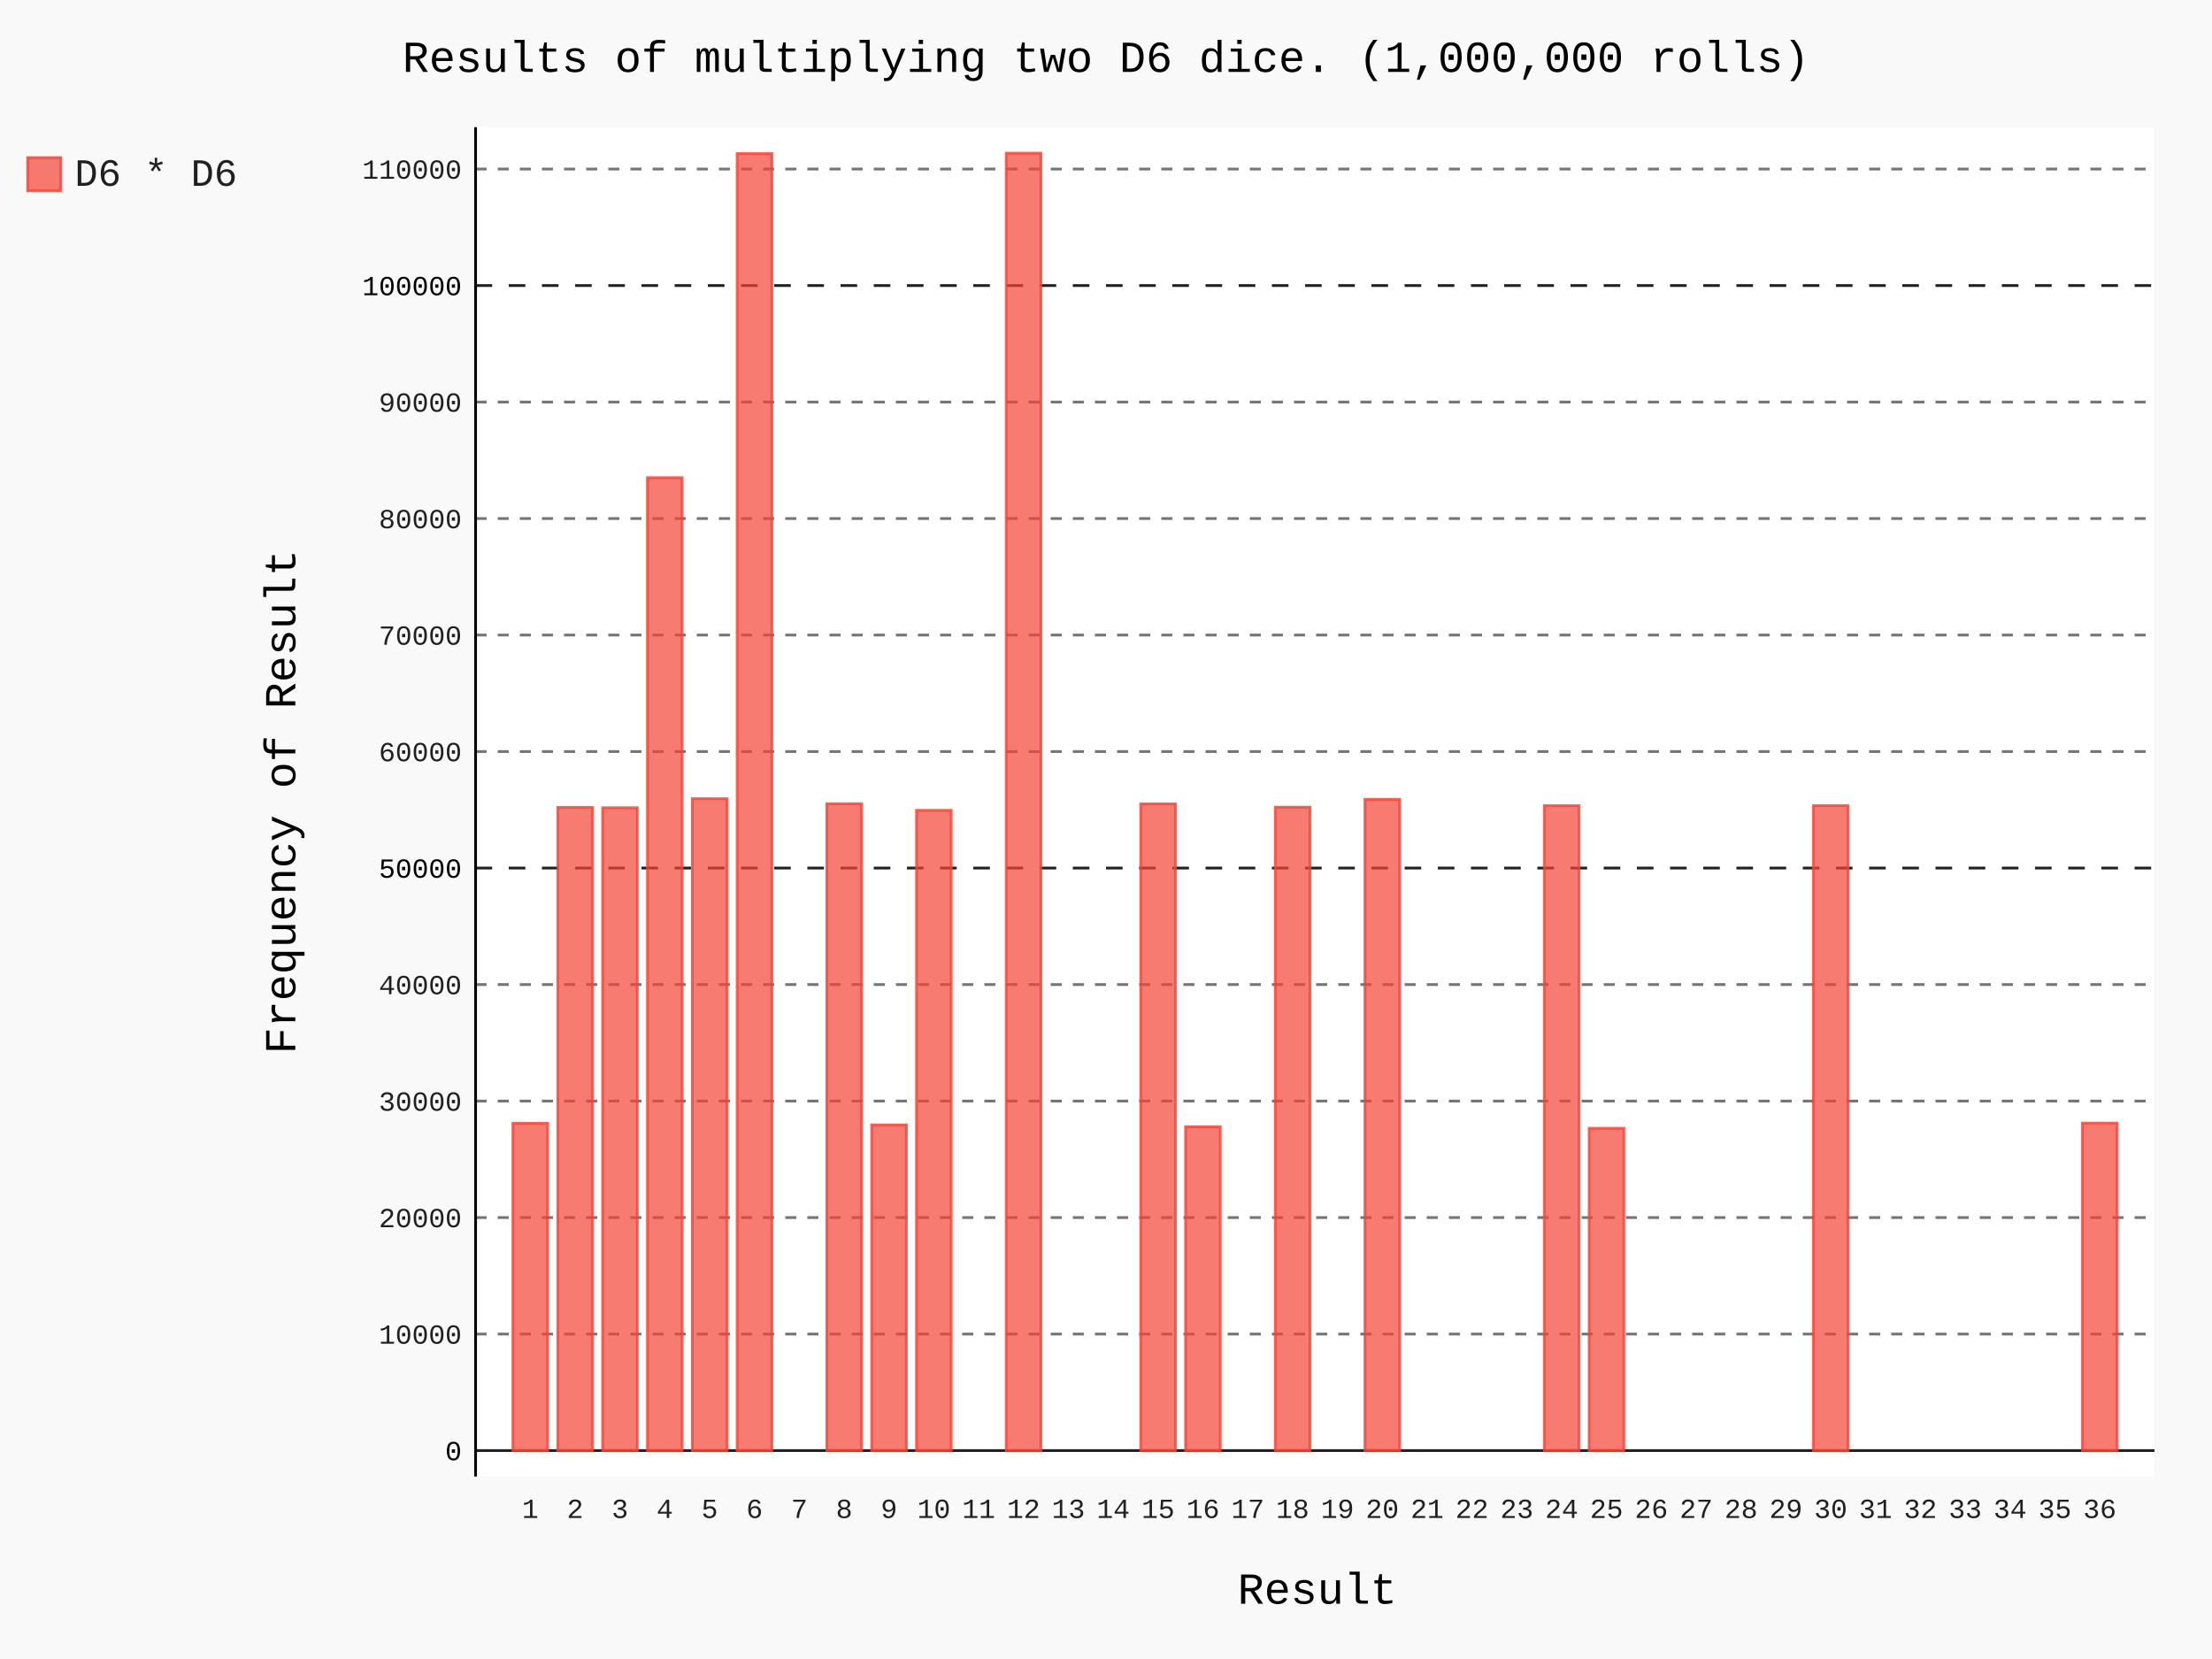
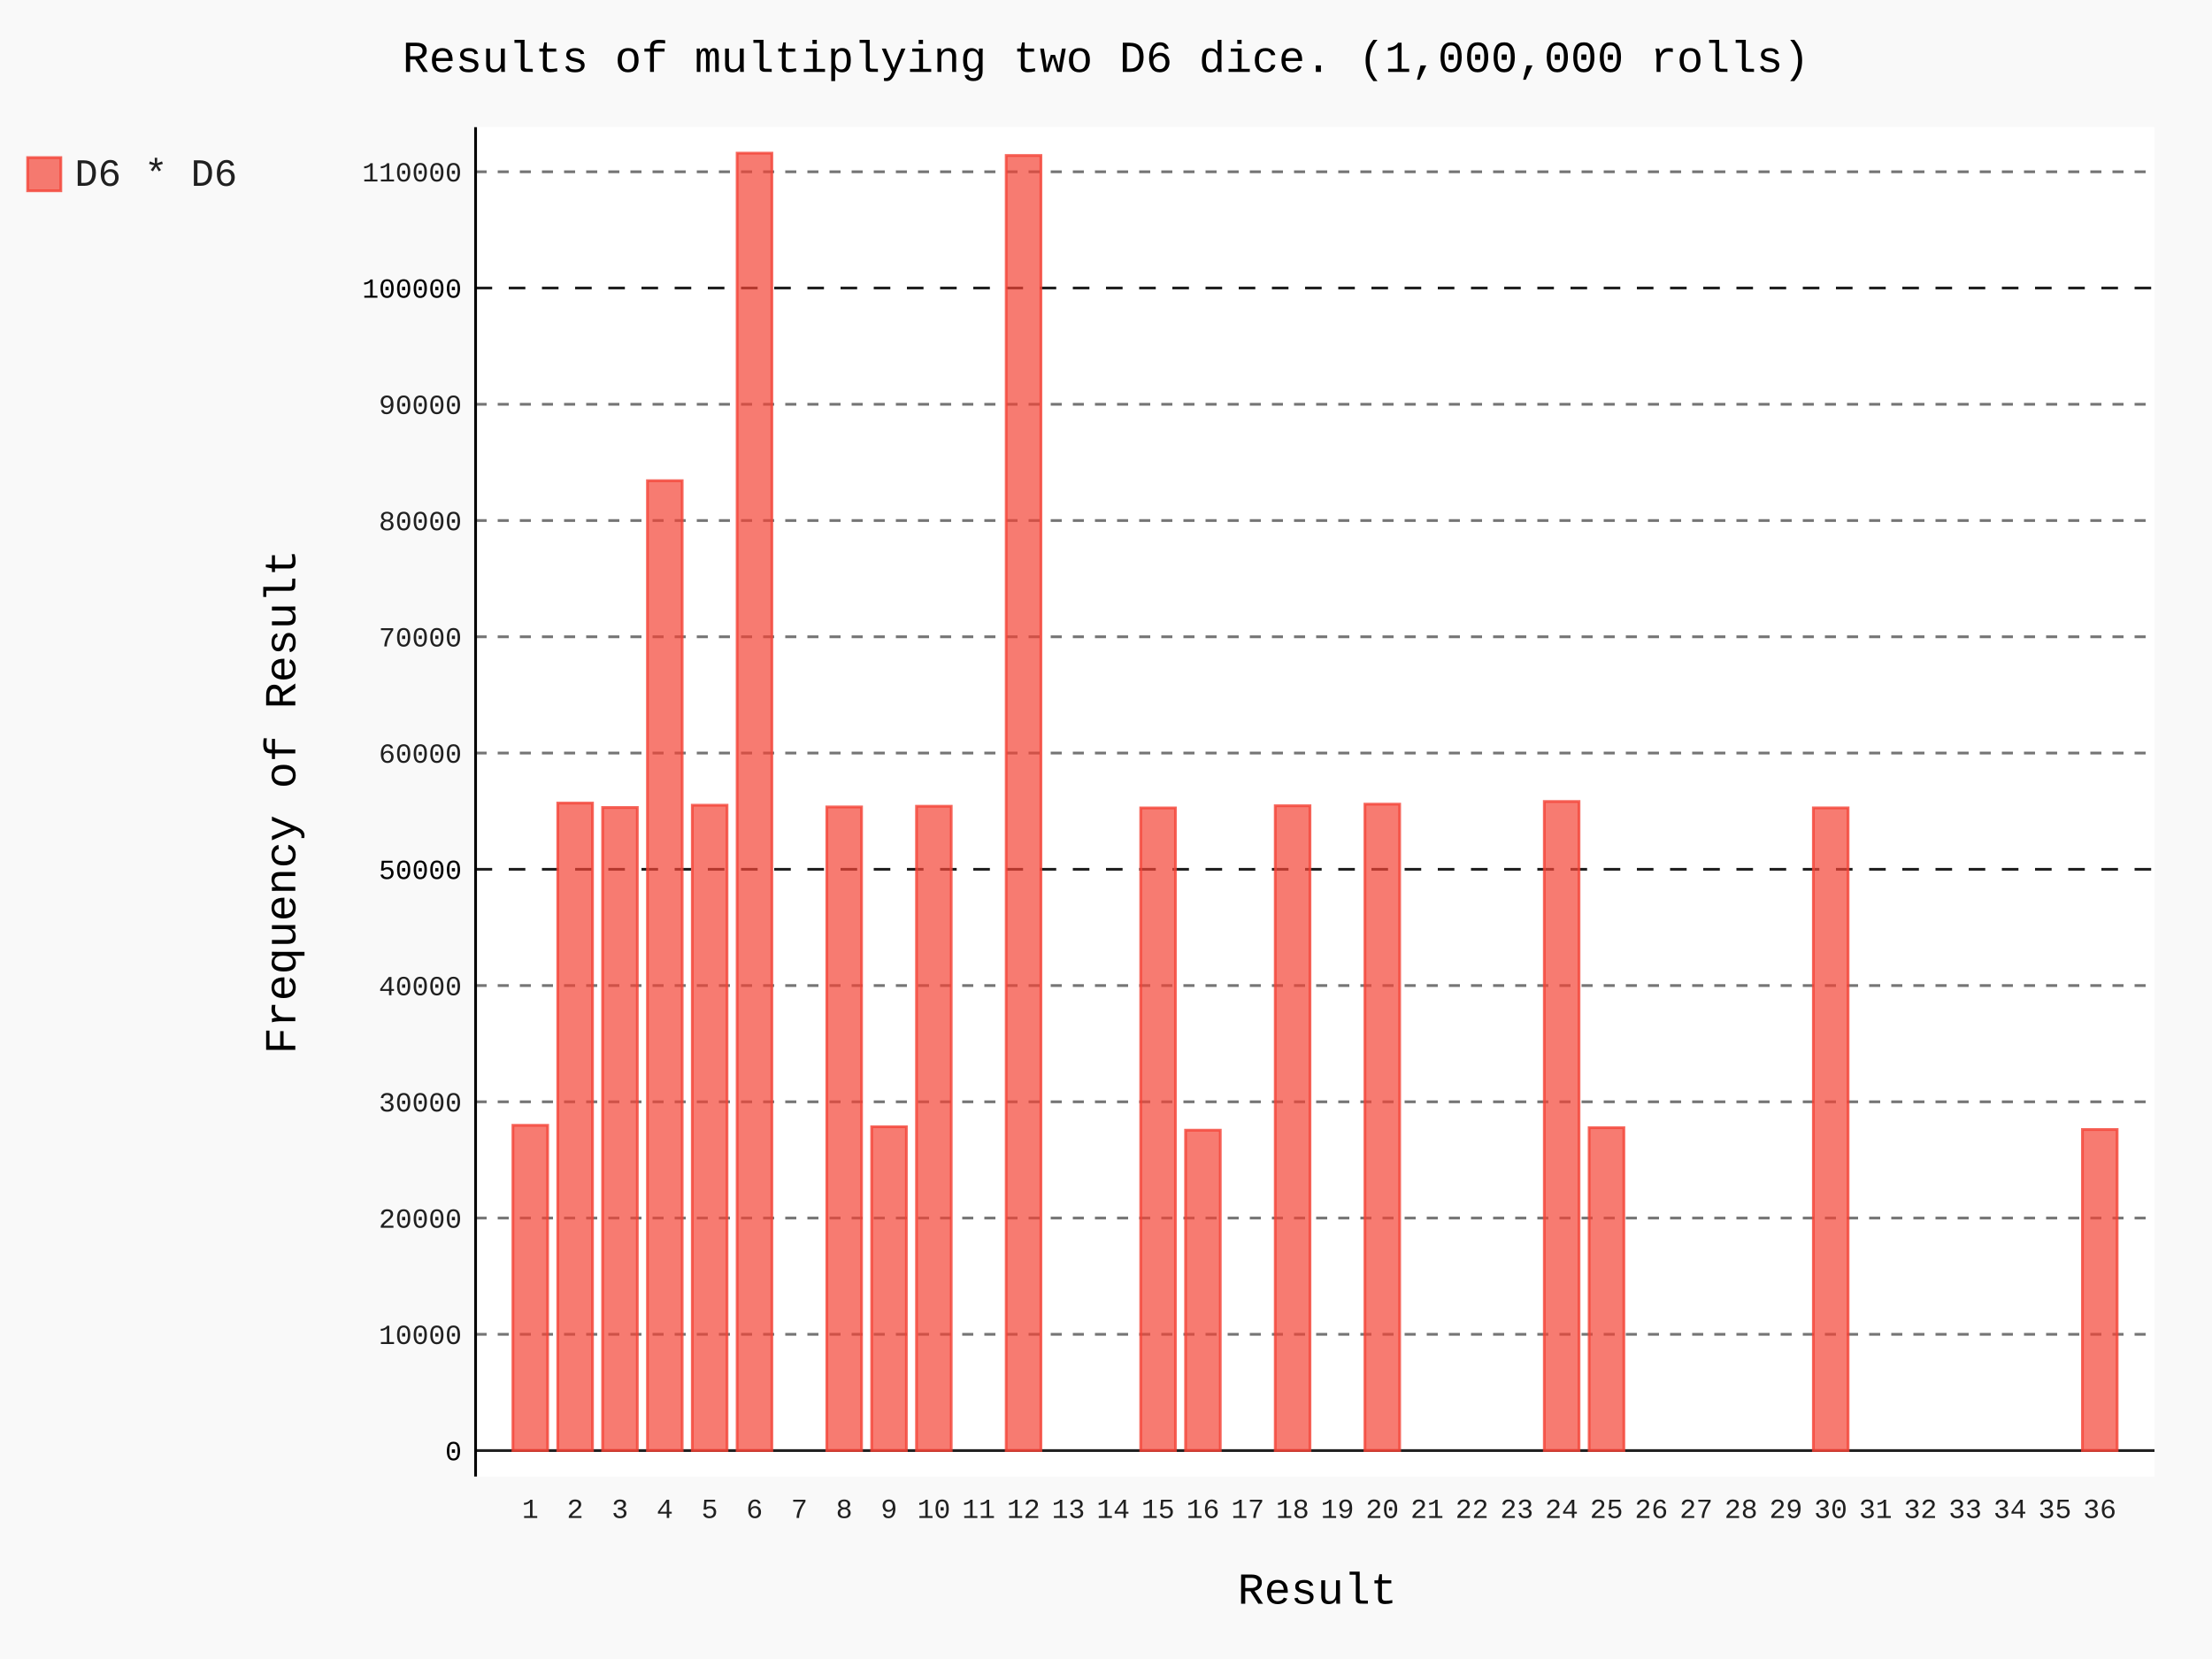
- <svg xmlns="http://www.w3.org/2000/svg" class="pygal-chart" id="chart-835ee8e2-fd68-4bcc-9cbf-a143246a9d51" viewBox="0 0 800 600">
+ <svg xmlns="http://www.w3.org/2000/svg" class="pygal-chart" id="chart-fbb4f422-bd6c-41c4-ae34-f4b190eabd87" viewBox="0 0 800 600">
  <defs>
-     <style type="text/css">#chart-835ee8e2-fd68-4bcc-9cbf-a143246a9d51{-webkit-user-select:none;-webkit-font-smoothing:antialiased;font-family:Consolas,"Liberation Mono",Menlo,Courier,monospace}#chart-835ee8e2-fd68-4bcc-9cbf-a143246a9d51 .title{font-family:Consolas,"Liberation Mono",Menlo,Courier,monospace;font-size:16px}#chart-835ee8e2-fd68-4bcc-9cbf-a143246a9d51 .legends .legend text{font-family:Consolas,"Liberation Mono",Menlo,Courier,monospace;font-size:14px}#chart-835ee8e2-fd68-4bcc-9cbf-a143246a9d51 .axis text{font-family:Consolas,"Liberation Mono",Menlo,Courier,monospace;font-size:10px}#chart-835ee8e2-fd68-4bcc-9cbf-a143246a9d51 .axis text.major{font-family:Consolas,"Liberation Mono",Menlo,Courier,monospace;font-size:10px}#chart-835ee8e2-fd68-4bcc-9cbf-a143246a9d51 .text-overlay text.value{font-family:Consolas,"Liberation Mono",Menlo,Courier,monospace;font-size:16px}#chart-835ee8e2-fd68-4bcc-9cbf-a143246a9d51 .text-overlay text.label{font-family:Consolas,"Liberation Mono",Menlo,Courier,monospace;font-size:10px}#chart-835ee8e2-fd68-4bcc-9cbf-a143246a9d51 .tooltip{font-family:Consolas,"Liberation Mono",Menlo,Courier,monospace;font-size:14px}#chart-835ee8e2-fd68-4bcc-9cbf-a143246a9d51 text.no_data{font-family:Consolas,"Liberation Mono",Menlo,Courier,monospace;font-size:64px}
- #chart-835ee8e2-fd68-4bcc-9cbf-a143246a9d51{background-color:rgba(249,249,249,1)}#chart-835ee8e2-fd68-4bcc-9cbf-a143246a9d51 path,#chart-835ee8e2-fd68-4bcc-9cbf-a143246a9d51 line,#chart-835ee8e2-fd68-4bcc-9cbf-a143246a9d51 rect,#chart-835ee8e2-fd68-4bcc-9cbf-a143246a9d51 circle{-webkit-transition:150ms;-moz-transition:150ms;transition:150ms}#chart-835ee8e2-fd68-4bcc-9cbf-a143246a9d51 .graph &gt; .background{fill:rgba(249,249,249,1)}#chart-835ee8e2-fd68-4bcc-9cbf-a143246a9d51 .plot &gt; .background{fill:rgba(255,255,255,1)}#chart-835ee8e2-fd68-4bcc-9cbf-a143246a9d51 .graph{fill:rgba(0,0,0,.87)}#chart-835ee8e2-fd68-4bcc-9cbf-a143246a9d51 text.no_data{fill:rgba(0,0,0,1)}#chart-835ee8e2-fd68-4bcc-9cbf-a143246a9d51 .title{fill:rgba(0,0,0,1)}#chart-835ee8e2-fd68-4bcc-9cbf-a143246a9d51 .legends .legend text{fill:rgba(0,0,0,.87)}#chart-835ee8e2-fd68-4bcc-9cbf-a143246a9d51 .legends .legend:hover text{fill:rgba(0,0,0,1)}#chart-835ee8e2-fd68-4bcc-9cbf-a143246a9d51 .axis .line{stroke:rgba(0,0,0,1)}#chart-835ee8e2-fd68-4bcc-9cbf-a143246a9d51 .axis .guide.line{stroke:rgba(0,0,0,.54)}#chart-835ee8e2-fd68-4bcc-9cbf-a143246a9d51 .axis .major.line{stroke:rgba(0,0,0,.87)}#chart-835ee8e2-fd68-4bcc-9cbf-a143246a9d51 .axis text.major{fill:rgba(0,0,0,1)}#chart-835ee8e2-fd68-4bcc-9cbf-a143246a9d51 .axis.y .guides:hover .guide.line,#chart-835ee8e2-fd68-4bcc-9cbf-a143246a9d51 .line-graph .axis.x .guides:hover .guide.line,#chart-835ee8e2-fd68-4bcc-9cbf-a143246a9d51 .stackedline-graph .axis.x .guides:hover .guide.line,#chart-835ee8e2-fd68-4bcc-9cbf-a143246a9d51 .xy-graph .axis.x .guides:hover .guide.line{stroke:rgba(0,0,0,1)}#chart-835ee8e2-fd68-4bcc-9cbf-a143246a9d51 .axis .guides:hover text{fill:rgba(0,0,0,1)}#chart-835ee8e2-fd68-4bcc-9cbf-a143246a9d51 .reactive{fill-opacity:.7;stroke-opacity:.8}#chart-835ee8e2-fd68-4bcc-9cbf-a143246a9d51 .ci{stroke:rgba(0,0,0,.87)}#chart-835ee8e2-fd68-4bcc-9cbf-a143246a9d51 .reactive.active,#chart-835ee8e2-fd68-4bcc-9cbf-a143246a9d51 .active .reactive{fill-opacity:.8;stroke-opacity:.9;stroke-width:4}#chart-835ee8e2-fd68-4bcc-9cbf-a143246a9d51 .ci .reactive.active{stroke-width:1.5}#chart-835ee8e2-fd68-4bcc-9cbf-a143246a9d51 .series text{fill:rgba(0,0,0,1)}#chart-835ee8e2-fd68-4bcc-9cbf-a143246a9d51 .tooltip rect{fill:rgba(255,255,255,1);stroke:rgba(0,0,0,1);-webkit-transition:opacity 150ms;-moz-transition:opacity 150ms;transition:opacity 150ms}#chart-835ee8e2-fd68-4bcc-9cbf-a143246a9d51 .tooltip .label{fill:rgba(0,0,0,.87)}#chart-835ee8e2-fd68-4bcc-9cbf-a143246a9d51 .tooltip .label{fill:rgba(0,0,0,.87)}#chart-835ee8e2-fd68-4bcc-9cbf-a143246a9d51 .tooltip .legend{font-size:.8em;fill:rgba(0,0,0,.54)}#chart-835ee8e2-fd68-4bcc-9cbf-a143246a9d51 .tooltip .x_label{font-size:.6em;fill:rgba(0,0,0,1)}#chart-835ee8e2-fd68-4bcc-9cbf-a143246a9d51 .tooltip .xlink{font-size:.5em;text-decoration:underline}#chart-835ee8e2-fd68-4bcc-9cbf-a143246a9d51 .tooltip .value{font-size:1.5em}#chart-835ee8e2-fd68-4bcc-9cbf-a143246a9d51 .bound{font-size:.5em}#chart-835ee8e2-fd68-4bcc-9cbf-a143246a9d51 .max-value{font-size:.75em;fill:rgba(0,0,0,.54)}#chart-835ee8e2-fd68-4bcc-9cbf-a143246a9d51 .map-element{fill:rgba(255,255,255,1);stroke:rgba(0,0,0,.54) !important}#chart-835ee8e2-fd68-4bcc-9cbf-a143246a9d51 .map-element .reactive{fill-opacity:inherit;stroke-opacity:inherit}#chart-835ee8e2-fd68-4bcc-9cbf-a143246a9d51 .color-0,#chart-835ee8e2-fd68-4bcc-9cbf-a143246a9d51 .color-0 a:visited{stroke:#F44336;fill:#F44336}#chart-835ee8e2-fd68-4bcc-9cbf-a143246a9d51 .text-overlay .color-0 text{fill:black}
- #chart-835ee8e2-fd68-4bcc-9cbf-a143246a9d51 text.no_data{text-anchor:middle}#chart-835ee8e2-fd68-4bcc-9cbf-a143246a9d51 .guide.line{fill:none}#chart-835ee8e2-fd68-4bcc-9cbf-a143246a9d51 .centered{text-anchor:middle}#chart-835ee8e2-fd68-4bcc-9cbf-a143246a9d51 .title{text-anchor:middle}#chart-835ee8e2-fd68-4bcc-9cbf-a143246a9d51 .legends .legend text{fill-opacity:1}#chart-835ee8e2-fd68-4bcc-9cbf-a143246a9d51 .axis.x text{text-anchor:middle}#chart-835ee8e2-fd68-4bcc-9cbf-a143246a9d51 .axis.x:not(.web) text[transform]{text-anchor:start}#chart-835ee8e2-fd68-4bcc-9cbf-a143246a9d51 .axis.x:not(.web) text[transform].backwards{text-anchor:end}#chart-835ee8e2-fd68-4bcc-9cbf-a143246a9d51 .axis.y text{text-anchor:end}#chart-835ee8e2-fd68-4bcc-9cbf-a143246a9d51 .axis.y text[transform].backwards{text-anchor:start}#chart-835ee8e2-fd68-4bcc-9cbf-a143246a9d51 .axis.y2 text{text-anchor:start}#chart-835ee8e2-fd68-4bcc-9cbf-a143246a9d51 .axis.y2 text[transform].backwards{text-anchor:end}#chart-835ee8e2-fd68-4bcc-9cbf-a143246a9d51 .axis .guide.line{stroke-dasharray:4,4}#chart-835ee8e2-fd68-4bcc-9cbf-a143246a9d51 .axis .major.guide.line{stroke-dasharray:6,6}#chart-835ee8e2-fd68-4bcc-9cbf-a143246a9d51 .horizontal .axis.y .guide.line,#chart-835ee8e2-fd68-4bcc-9cbf-a143246a9d51 .horizontal .axis.y2 .guide.line,#chart-835ee8e2-fd68-4bcc-9cbf-a143246a9d51 .vertical .axis.x .guide.line{opacity:0}#chart-835ee8e2-fd68-4bcc-9cbf-a143246a9d51 .horizontal .axis.always_show .guide.line,#chart-835ee8e2-fd68-4bcc-9cbf-a143246a9d51 .vertical .axis.always_show .guide.line{opacity:1 !important}#chart-835ee8e2-fd68-4bcc-9cbf-a143246a9d51 .axis.y .guides:hover .guide.line,#chart-835ee8e2-fd68-4bcc-9cbf-a143246a9d51 .axis.y2 .guides:hover .guide.line,#chart-835ee8e2-fd68-4bcc-9cbf-a143246a9d51 .axis.x .guides:hover .guide.line{opacity:1}#chart-835ee8e2-fd68-4bcc-9cbf-a143246a9d51 .axis .guides:hover text{opacity:1}#chart-835ee8e2-fd68-4bcc-9cbf-a143246a9d51 .nofill{fill:none}#chart-835ee8e2-fd68-4bcc-9cbf-a143246a9d51 .subtle-fill{fill-opacity:.2}#chart-835ee8e2-fd68-4bcc-9cbf-a143246a9d51 .dot{stroke-width:1px;fill-opacity:1}#chart-835ee8e2-fd68-4bcc-9cbf-a143246a9d51 .dot.active{stroke-width:5px}#chart-835ee8e2-fd68-4bcc-9cbf-a143246a9d51 .dot.negative{fill:transparent}#chart-835ee8e2-fd68-4bcc-9cbf-a143246a9d51 text,#chart-835ee8e2-fd68-4bcc-9cbf-a143246a9d51 tspan{stroke:none !important}#chart-835ee8e2-fd68-4bcc-9cbf-a143246a9d51 .series text.active{opacity:1}#chart-835ee8e2-fd68-4bcc-9cbf-a143246a9d51 .tooltip rect{fill-opacity:.95;stroke-width:.5}#chart-835ee8e2-fd68-4bcc-9cbf-a143246a9d51 .tooltip text{fill-opacity:1}#chart-835ee8e2-fd68-4bcc-9cbf-a143246a9d51 .showable{visibility:hidden}#chart-835ee8e2-fd68-4bcc-9cbf-a143246a9d51 .showable.shown{visibility:visible}#chart-835ee8e2-fd68-4bcc-9cbf-a143246a9d51 .gauge-background{fill:rgba(229,229,229,1);stroke:none}#chart-835ee8e2-fd68-4bcc-9cbf-a143246a9d51 .bg-lines{stroke:rgba(249,249,249,1);stroke-width:2px}</style>
+     <style type="text/css">#chart-fbb4f422-bd6c-41c4-ae34-f4b190eabd87{-webkit-user-select:none;-webkit-font-smoothing:antialiased;font-family:Consolas,"Liberation Mono",Menlo,Courier,monospace}#chart-fbb4f422-bd6c-41c4-ae34-f4b190eabd87 .title{font-family:Consolas,"Liberation Mono",Menlo,Courier,monospace;font-size:16px}#chart-fbb4f422-bd6c-41c4-ae34-f4b190eabd87 .legends .legend text{font-family:Consolas,"Liberation Mono",Menlo,Courier,monospace;font-size:14px}#chart-fbb4f422-bd6c-41c4-ae34-f4b190eabd87 .axis text{font-family:Consolas,"Liberation Mono",Menlo,Courier,monospace;font-size:10px}#chart-fbb4f422-bd6c-41c4-ae34-f4b190eabd87 .axis text.major{font-family:Consolas,"Liberation Mono",Menlo,Courier,monospace;font-size:10px}#chart-fbb4f422-bd6c-41c4-ae34-f4b190eabd87 .text-overlay text.value{font-family:Consolas,"Liberation Mono",Menlo,Courier,monospace;font-size:16px}#chart-fbb4f422-bd6c-41c4-ae34-f4b190eabd87 .text-overlay text.label{font-family:Consolas,"Liberation Mono",Menlo,Courier,monospace;font-size:10px}#chart-fbb4f422-bd6c-41c4-ae34-f4b190eabd87 .tooltip{font-family:Consolas,"Liberation Mono",Menlo,Courier,monospace;font-size:14px}#chart-fbb4f422-bd6c-41c4-ae34-f4b190eabd87 text.no_data{font-family:Consolas,"Liberation Mono",Menlo,Courier,monospace;font-size:64px}
+ #chart-fbb4f422-bd6c-41c4-ae34-f4b190eabd87{background-color:rgba(249,249,249,1)}#chart-fbb4f422-bd6c-41c4-ae34-f4b190eabd87 path,#chart-fbb4f422-bd6c-41c4-ae34-f4b190eabd87 line,#chart-fbb4f422-bd6c-41c4-ae34-f4b190eabd87 rect,#chart-fbb4f422-bd6c-41c4-ae34-f4b190eabd87 circle{-webkit-transition:150ms;-moz-transition:150ms;transition:150ms}#chart-fbb4f422-bd6c-41c4-ae34-f4b190eabd87 .graph &gt; .background{fill:rgba(249,249,249,1)}#chart-fbb4f422-bd6c-41c4-ae34-f4b190eabd87 .plot &gt; .background{fill:rgba(255,255,255,1)}#chart-fbb4f422-bd6c-41c4-ae34-f4b190eabd87 .graph{fill:rgba(0,0,0,.87)}#chart-fbb4f422-bd6c-41c4-ae34-f4b190eabd87 text.no_data{fill:rgba(0,0,0,1)}#chart-fbb4f422-bd6c-41c4-ae34-f4b190eabd87 .title{fill:rgba(0,0,0,1)}#chart-fbb4f422-bd6c-41c4-ae34-f4b190eabd87 .legends .legend text{fill:rgba(0,0,0,.87)}#chart-fbb4f422-bd6c-41c4-ae34-f4b190eabd87 .legends .legend:hover text{fill:rgba(0,0,0,1)}#chart-fbb4f422-bd6c-41c4-ae34-f4b190eabd87 .axis .line{stroke:rgba(0,0,0,1)}#chart-fbb4f422-bd6c-41c4-ae34-f4b190eabd87 .axis .guide.line{stroke:rgba(0,0,0,.54)}#chart-fbb4f422-bd6c-41c4-ae34-f4b190eabd87 .axis .major.line{stroke:rgba(0,0,0,.87)}#chart-fbb4f422-bd6c-41c4-ae34-f4b190eabd87 .axis text.major{fill:rgba(0,0,0,1)}#chart-fbb4f422-bd6c-41c4-ae34-f4b190eabd87 .axis.y .guides:hover .guide.line,#chart-fbb4f422-bd6c-41c4-ae34-f4b190eabd87 .line-graph .axis.x .guides:hover .guide.line,#chart-fbb4f422-bd6c-41c4-ae34-f4b190eabd87 .stackedline-graph .axis.x .guides:hover .guide.line,#chart-fbb4f422-bd6c-41c4-ae34-f4b190eabd87 .xy-graph .axis.x .guides:hover .guide.line{stroke:rgba(0,0,0,1)}#chart-fbb4f422-bd6c-41c4-ae34-f4b190eabd87 .axis .guides:hover text{fill:rgba(0,0,0,1)}#chart-fbb4f422-bd6c-41c4-ae34-f4b190eabd87 .reactive{fill-opacity:.7;stroke-opacity:.8}#chart-fbb4f422-bd6c-41c4-ae34-f4b190eabd87 .ci{stroke:rgba(0,0,0,.87)}#chart-fbb4f422-bd6c-41c4-ae34-f4b190eabd87 .reactive.active,#chart-fbb4f422-bd6c-41c4-ae34-f4b190eabd87 .active .reactive{fill-opacity:.8;stroke-opacity:.9;stroke-width:4}#chart-fbb4f422-bd6c-41c4-ae34-f4b190eabd87 .ci .reactive.active{stroke-width:1.5}#chart-fbb4f422-bd6c-41c4-ae34-f4b190eabd87 .series text{fill:rgba(0,0,0,1)}#chart-fbb4f422-bd6c-41c4-ae34-f4b190eabd87 .tooltip rect{fill:rgba(255,255,255,1);stroke:rgba(0,0,0,1);-webkit-transition:opacity 150ms;-moz-transition:opacity 150ms;transition:opacity 150ms}#chart-fbb4f422-bd6c-41c4-ae34-f4b190eabd87 .tooltip .label{fill:rgba(0,0,0,.87)}#chart-fbb4f422-bd6c-41c4-ae34-f4b190eabd87 .tooltip .label{fill:rgba(0,0,0,.87)}#chart-fbb4f422-bd6c-41c4-ae34-f4b190eabd87 .tooltip .legend{font-size:.8em;fill:rgba(0,0,0,.54)}#chart-fbb4f422-bd6c-41c4-ae34-f4b190eabd87 .tooltip .x_label{font-size:.6em;fill:rgba(0,0,0,1)}#chart-fbb4f422-bd6c-41c4-ae34-f4b190eabd87 .tooltip .xlink{font-size:.5em;text-decoration:underline}#chart-fbb4f422-bd6c-41c4-ae34-f4b190eabd87 .tooltip .value{font-size:1.5em}#chart-fbb4f422-bd6c-41c4-ae34-f4b190eabd87 .bound{font-size:.5em}#chart-fbb4f422-bd6c-41c4-ae34-f4b190eabd87 .max-value{font-size:.75em;fill:rgba(0,0,0,.54)}#chart-fbb4f422-bd6c-41c4-ae34-f4b190eabd87 .map-element{fill:rgba(255,255,255,1);stroke:rgba(0,0,0,.54) !important}#chart-fbb4f422-bd6c-41c4-ae34-f4b190eabd87 .map-element .reactive{fill-opacity:inherit;stroke-opacity:inherit}#chart-fbb4f422-bd6c-41c4-ae34-f4b190eabd87 .color-0,#chart-fbb4f422-bd6c-41c4-ae34-f4b190eabd87 .color-0 a:visited{stroke:#F44336;fill:#F44336}#chart-fbb4f422-bd6c-41c4-ae34-f4b190eabd87 .text-overlay .color-0 text{fill:black}
+ #chart-fbb4f422-bd6c-41c4-ae34-f4b190eabd87 text.no_data{text-anchor:middle}#chart-fbb4f422-bd6c-41c4-ae34-f4b190eabd87 .guide.line{fill:none}#chart-fbb4f422-bd6c-41c4-ae34-f4b190eabd87 .centered{text-anchor:middle}#chart-fbb4f422-bd6c-41c4-ae34-f4b190eabd87 .title{text-anchor:middle}#chart-fbb4f422-bd6c-41c4-ae34-f4b190eabd87 .legends .legend text{fill-opacity:1}#chart-fbb4f422-bd6c-41c4-ae34-f4b190eabd87 .axis.x text{text-anchor:middle}#chart-fbb4f422-bd6c-41c4-ae34-f4b190eabd87 .axis.x:not(.web) text[transform]{text-anchor:start}#chart-fbb4f422-bd6c-41c4-ae34-f4b190eabd87 .axis.x:not(.web) text[transform].backwards{text-anchor:end}#chart-fbb4f422-bd6c-41c4-ae34-f4b190eabd87 .axis.y text{text-anchor:end}#chart-fbb4f422-bd6c-41c4-ae34-f4b190eabd87 .axis.y text[transform].backwards{text-anchor:start}#chart-fbb4f422-bd6c-41c4-ae34-f4b190eabd87 .axis.y2 text{text-anchor:start}#chart-fbb4f422-bd6c-41c4-ae34-f4b190eabd87 .axis.y2 text[transform].backwards{text-anchor:end}#chart-fbb4f422-bd6c-41c4-ae34-f4b190eabd87 .axis .guide.line{stroke-dasharray:4,4}#chart-fbb4f422-bd6c-41c4-ae34-f4b190eabd87 .axis .major.guide.line{stroke-dasharray:6,6}#chart-fbb4f422-bd6c-41c4-ae34-f4b190eabd87 .horizontal .axis.y .guide.line,#chart-fbb4f422-bd6c-41c4-ae34-f4b190eabd87 .horizontal .axis.y2 .guide.line,#chart-fbb4f422-bd6c-41c4-ae34-f4b190eabd87 .vertical .axis.x .guide.line{opacity:0}#chart-fbb4f422-bd6c-41c4-ae34-f4b190eabd87 .horizontal .axis.always_show .guide.line,#chart-fbb4f422-bd6c-41c4-ae34-f4b190eabd87 .vertical .axis.always_show .guide.line{opacity:1 !important}#chart-fbb4f422-bd6c-41c4-ae34-f4b190eabd87 .axis.y .guides:hover .guide.line,#chart-fbb4f422-bd6c-41c4-ae34-f4b190eabd87 .axis.y2 .guides:hover .guide.line,#chart-fbb4f422-bd6c-41c4-ae34-f4b190eabd87 .axis.x .guides:hover .guide.line{opacity:1}#chart-fbb4f422-bd6c-41c4-ae34-f4b190eabd87 .axis .guides:hover text{opacity:1}#chart-fbb4f422-bd6c-41c4-ae34-f4b190eabd87 .nofill{fill:none}#chart-fbb4f422-bd6c-41c4-ae34-f4b190eabd87 .subtle-fill{fill-opacity:.2}#chart-fbb4f422-bd6c-41c4-ae34-f4b190eabd87 .dot{stroke-width:1px;fill-opacity:1}#chart-fbb4f422-bd6c-41c4-ae34-f4b190eabd87 .dot.active{stroke-width:5px}#chart-fbb4f422-bd6c-41c4-ae34-f4b190eabd87 .dot.negative{fill:transparent}#chart-fbb4f422-bd6c-41c4-ae34-f4b190eabd87 text,#chart-fbb4f422-bd6c-41c4-ae34-f4b190eabd87 tspan{stroke:none !important}#chart-fbb4f422-bd6c-41c4-ae34-f4b190eabd87 .series text.active{opacity:1}#chart-fbb4f422-bd6c-41c4-ae34-f4b190eabd87 .tooltip rect{fill-opacity:.95;stroke-width:.5}#chart-fbb4f422-bd6c-41c4-ae34-f4b190eabd87 .tooltip text{fill-opacity:1}#chart-fbb4f422-bd6c-41c4-ae34-f4b190eabd87 .showable{visibility:hidden}#chart-fbb4f422-bd6c-41c4-ae34-f4b190eabd87 .showable.shown{visibility:visible}#chart-fbb4f422-bd6c-41c4-ae34-f4b190eabd87 .gauge-background{fill:rgba(229,229,229,1);stroke:none}#chart-fbb4f422-bd6c-41c4-ae34-f4b190eabd87 .bg-lines{stroke:rgba(249,249,249,1);stroke-width:2px}</style>
  </defs>
  <g class="graph bar-graph vertical">
    <rect class="background" height="600" width="800" x="0" y="0" />
    <g class="plot" transform="translate(172, 46)">
      <rect class="background" height="488" width="607.2" x="0" y="0" />
      <g class="axis y always_show">
        <g class="guides">
          <path class="axis major line" d="M0 478.615 h607.2" />
          <text class="major" x="-5" y="482.115">0</text>
        </g>
        <g class="guides">
-           <path class="guide line" d="M0 436.481 h607.2" />
-           <text class="" x="-5" y="439.981">10000</text>
-         </g>
-         <g class="guides">
-           <path class="guide line" d="M0 394.346 h607.2" />
-           <text class="" x="-5" y="397.846">20000</text>
-         </g>
-         <g class="guides">
-           <path class="guide line" d="M0 352.212 h607.2" />
-           <text class="" x="-5" y="355.712">30000</text>
-         </g>
-         <g class="guides">
-           <path class="guide line" d="M0 310.077 h607.2" />
-           <text class="" x="-5" y="313.577">40000</text>
-         </g>
-         <g class="guides">
-           <path class="major guide line" d="M0 267.943 h607.2" />
-           <text class="major" x="-5" y="271.443">50000</text>
-         </g>
-         <g class="guides">
-           <path class="guide line" d="M0 225.808 h607.2" />
-           <text class="" x="-5" y="229.308">60000</text>
-         </g>
-         <g class="guides">
-           <path class="guide line" d="M0 183.674 h607.2" />
-           <text class="" x="-5" y="187.174">70000</text>
-         </g>
-         <g class="guides">
-           <path class="guide line" d="M0 141.539 h607.2" />
-           <text class="" x="-5" y="145.039">80000</text>
-         </g>
-         <g class="guides">
-           <path class="guide line" d="M0 99.405 h607.2" />
-           <text class="" x="-5" y="102.905">90000</text>
-         </g>
-         <g class="guides">
-           <path class="major guide line" d="M0 57.27 h607.2" />
-           <text class="major" x="-5" y="60.77">100000</text>
-         </g>
-         <g class="guides">
-           <path class="guide line" d="M0 15.136 h607.2" />
-           <text class="" x="-5" y="18.636">110000</text>
+           <path class="guide line" d="M0 436.571 h607.2" />
+           <text class="" x="-5" y="440.071">10000</text>
+         </g>
+         <g class="guides">
+           <path class="guide line" d="M0 394.526 h607.2" />
+           <text class="" x="-5" y="398.026">20000</text>
+         </g>
+         <g class="guides">
+           <path class="guide line" d="M0 352.481 h607.2" />
+           <text class="" x="-5" y="355.981">30000</text>
+         </g>
+         <g class="guides">
+           <path class="guide line" d="M0 310.437 h607.2" />
+           <text class="" x="-5" y="313.937">40000</text>
+         </g>
+         <g class="guides">
+           <path class="major guide line" d="M0 268.392 h607.2" />
+           <text class="major" x="-5" y="271.892">50000</text>
+         </g>
+         <g class="guides">
+           <path class="guide line" d="M0 226.348 h607.2" />
+           <text class="" x="-5" y="229.848">60000</text>
+         </g>
+         <g class="guides">
+           <path class="guide line" d="M0 184.303 h607.2" />
+           <text class="" x="-5" y="187.803">70000</text>
+         </g>
+         <g class="guides">
+           <path class="guide line" d="M0 142.258 h607.2" />
+           <text class="" x="-5" y="145.758">80000</text>
+         </g>
+         <g class="guides">
+           <path class="guide line" d="M0 100.214 h607.2" />
+           <text class="" x="-5" y="103.714">90000</text>
+         </g>
+         <g class="guides">
+           <path class="major guide line" d="M0 58.169 h607.2" />
+           <text class="major" x="-5" y="61.669">100000</text>
+         </g>
+         <g class="guides">
+           <path class="guide line" d="M0 16.124 h607.2" />
+           <text class="" x="-5" y="19.624">110000</text>
        </g>
      </g>
      <g class="axis x">
        <path class="line" d="M0 0 v488" />
        <g class="guides">
          <path class="guide line" d="M19.786 0 v488" />
          <text class="" x="19.786" y="503.0">1</text>
        </g>
        <g class="guides">
          <path class="guide line" d="M36.004 0 v488" />
          <text class="" x="36.004" y="503.0">2</text>
        </g>
        <g class="guides">
          <path class="guide line" d="M52.222 0 v488" />
          <text class="" x="52.222" y="503.0">3</text>
        </g>
        <g class="guides">
          <path class="guide line" d="M68.44 0 v488" />
          <text class="" x="68.44" y="503.0">4</text>
        </g>
        <g class="guides">
          <path class="guide line" d="M84.658 0 v488" />
          <text class="" x="84.658" y="503.0">5</text>
        </g>
        <g class="guides">
          <path class="guide line" d="M100.876 0 v488" />
          <text class="" x="100.876" y="503.0">6</text>
        </g>
        <g class="guides">
          <path class="guide line" d="M117.094 0 v488" />
          <text class="" x="117.094" y="503.0">7</text>
        </g>
        <g class="guides">
          <path class="guide line" d="M133.312 0 v488" />
          <text class="" x="133.312" y="503.0">8</text>
        </g>
        <g class="guides">
          <path class="guide line" d="M149.529 0 v488" />
          <text class="" x="149.529" y="503.0">9</text>
        </g>
        <g class="guides">
          <path class="guide line" d="M165.747 0 v488" />
          <text class="" x="165.747" y="503.0">10</text>
        </g>
        <g class="guides">
          <path class="guide line" d="M181.965 0 v488" />
          <text class="" x="181.965" y="503.0">11</text>
        </g>
        <g class="guides">
          <path class="guide line" d="M198.183 0 v488" />
          <text class="" x="198.183" y="503.0">12</text>
        </g>
        <g class="guides">
          <path class="guide line" d="M214.401 0 v488" />
          <text class="" x="214.401" y="503.0">13</text>
        </g>
        <g class="guides">
          <path class="guide line" d="M230.619 0 v488" />
          <text class="" x="230.619" y="503.0">14</text>
        </g>
        <g class="guides">
          <path class="guide line" d="M246.837 0 v488" />
          <text class="" x="246.837" y="503.0">15</text>
        </g>
        <g class="guides">
          <path class="guide line" d="M263.055 0 v488" />
          <text class="" x="263.055" y="503.0">16</text>
        </g>
        <g class="guides">
          <path class="guide line" d="M279.273 0 v488" />
          <text class="" x="279.273" y="503.0">17</text>
        </g>
        <g class="guides">
          <path class="guide line" d="M295.491 0 v488" />
          <text class="" x="295.491" y="503.0">18</text>
        </g>
        <g class="guides">
          <path class="guide line" d="M311.709 0 v488" />
          <text class="" x="311.709" y="503.0">19</text>
        </g>
        <g class="guides">
          <path class="guide line" d="M327.927 0 v488" />
          <text class="" x="327.927" y="503.0">20</text>
        </g>
        <g class="guides">
          <path class="guide line" d="M344.145 0 v488" />
          <text class="" x="344.145" y="503.0">21</text>
        </g>
        <g class="guides">
          <path class="guide line" d="M360.363 0 v488" />
          <text class="" x="360.363" y="503.0">22</text>
        </g>
        <g class="guides">
          <path class="guide line" d="M376.581 0 v488" />
          <text class="" x="376.581" y="503.0">23</text>
        </g>
        <g class="guides">
          <path class="guide line" d="M392.799 0 v488" />
          <text class="" x="392.799" y="503.0">24</text>
        </g>
        <g class="guides">
          <path class="guide line" d="M409.017 0 v488" />
          <text class="" x="409.017" y="503.0">25</text>
        </g>
        <g class="guides">
          <path class="guide line" d="M425.235 0 v488" />
          <text class="" x="425.235" y="503.0">26</text>
        </g>
        <g class="guides">
          <path class="guide line" d="M441.453 0 v488" />
          <text class="" x="441.453" y="503.0">27</text>
        </g>
        <g class="guides">
          <path class="guide line" d="M457.671 0 v488" />
          <text class="" x="457.671" y="503.0">28</text>
        </g>
        <g class="guides">
          <path class="guide line" d="M473.888 0 v488" />
          <text class="" x="473.888" y="503.0">29</text>
        </g>
        <g class="guides">
          <path class="guide line" d="M490.106 0 v488" />
          <text class="" x="490.106" y="503.0">30</text>
        </g>
        <g class="guides">
          <path class="guide line" d="M506.324 0 v488" />
          <text class="" x="506.324" y="503.0">31</text>
        </g>
        <g class="guides">
          <path class="guide line" d="M522.542 0 v488" />
          <text class="" x="522.542" y="503.0">32</text>
        </g>
        <g class="guides">
          <path class="guide line" d="M538.76 0 v488" />
          <text class="" x="538.76" y="503.0">33</text>
        </g>
        <g class="guides">
          <path class="guide line" d="M554.978 0 v488" />
          <text class="" x="554.978" y="503.0">34</text>
        </g>
        <g class="guides">
          <path class="guide line" d="M571.196 0 v488" />
          <text class="" x="571.196" y="503.0">35</text>
        </g>
        <g class="guides">
          <path class="guide line" d="M587.414 0 v488" />
          <text class="" x="587.414" y="503.0">36</text>
        </g>
      </g>
      <g class="series serie-0 color-0">
        <g class="bars">
          <g class="bar">
-             <rect class="rect reactive tooltip-trigger" height="118.364" rx="0" ry="0" width="12.559" x="13.506" y="360.251" />
-           </g>
-           <g class="bar">
-             <rect class="rect reactive tooltip-trigger" height="232.62" rx="0" ry="0" width="12.559" x="29.724" y="245.995" />
-           </g>
-           <g class="bar">
-             <rect class="rect reactive tooltip-trigger" height="232.494" rx="0" ry="0" width="12.559" x="45.942" y="246.121" />
-           </g>
-           <g class="bar">
-             <rect class="rect reactive tooltip-trigger" height="351.861" rx="0" ry="0" width="12.559" x="62.16" y="126.754" />
-           </g>
-           <g class="bar">
-             <rect class="rect reactive tooltip-trigger" height="235.768" rx="0" ry="0" width="12.559" x="78.378" y="242.848" />
-           </g>
-           <g class="bar">
-             <rect class="rect reactive tooltip-trigger" height="469.079" rx="0" ry="0" width="12.559" x="94.596" y="9.536" />
+             <rect class="rect reactive tooltip-trigger" height="117.632" rx="0" ry="0" width="12.559" x="13.506" y="360.983" />
+           </g>
+           <g class="bar">
+             <rect class="rect reactive tooltip-trigger" height="234.172" rx="0" ry="0" width="12.559" x="29.724" y="244.444" />
+           </g>
+           <g class="bar">
+             <rect class="rect reactive tooltip-trigger" height="232.578" rx="0" ry="0" width="12.559" x="45.942" y="246.037" />
+           </g>
+           <g class="bar">
+             <rect class="rect reactive tooltip-trigger" height="350.766" rx="0" ry="0" width="12.559" x="62.16" y="127.85" />
+           </g>
+           <g class="bar">
+             <rect class="rect reactive tooltip-trigger" height="233.402" rx="0" ry="0" width="12.559" x="78.378" y="245.213" />
+           </g>
+           <g class="bar">
+             <rect class="rect reactive tooltip-trigger" height="469.231" rx="0" ry="0" width="12.559" x="94.596" y="9.385" />
          </g>
          <g class="bar">
            <rect class="rect reactive tooltip-trigger" height="0.0" rx="0" ry="0" width="12.559" x="110.814" y="478.615" />
          </g>
          <g class="bar">
-             <rect class="rect reactive tooltip-trigger" height="233.939" rx="0" ry="0" width="12.559" x="127.032" y="244.676" />
-           </g>
-           <g class="bar">
-             <rect class="rect reactive tooltip-trigger" height="117.795" rx="0" ry="0" width="12.559" x="143.25" y="360.82" />
-           </g>
-           <g class="bar">
-             <rect class="rect reactive tooltip-trigger" height="231.546" rx="0" ry="0" width="12.559" x="159.468" y="247.069" />
+             <rect class="rect reactive tooltip-trigger" height="232.784" rx="0" ry="0" width="12.559" x="127.032" y="245.831" />
+           </g>
+           <g class="bar">
+             <rect class="rect reactive tooltip-trigger" height="117.115" rx="0" ry="0" width="12.559" x="143.25" y="361.5" />
+           </g>
+           <g class="bar">
+             <rect class="rect reactive tooltip-trigger" height="233.032" rx="0" ry="0" width="12.559" x="159.468" y="245.583" />
          </g>
          <g class="bar">
            <rect class="rect reactive tooltip-trigger" height="0.0" rx="0" ry="0" width="12.559" x="175.686" y="478.615" />
          </g>
          <g class="bar">
-             <rect class="rect reactive tooltip-trigger" height="469.231" rx="0" ry="0" width="12.559" x="191.904" y="9.385" />
+             <rect class="rect reactive tooltip-trigger" height="468.386" rx="0" ry="0" width="12.559" x="191.904" y="10.23" />
          </g>
          <g class="bar">
            <rect class="rect reactive tooltip-trigger" height="0.0" rx="0" ry="0" width="12.559" x="208.122" y="478.615" />
          </g>
          <g class="bar">
            <rect class="rect reactive tooltip-trigger" height="0.0" rx="0" ry="0" width="12.559" x="224.34" y="478.615" />
          </g>
          <g class="bar">
-             <rect class="rect reactive tooltip-trigger" height="233.905" rx="0" ry="0" width="12.559" x="240.558" y="244.71" />
-           </g>
-           <g class="bar">
-             <rect class="rect reactive tooltip-trigger" height="117.109" rx="0" ry="0" width="12.559" x="256.776" y="361.507" />
+             <rect class="rect reactive tooltip-trigger" height="232.423" rx="0" ry="0" width="12.559" x="240.558" y="246.193" />
+           </g>
+           <g class="bar">
+             <rect class="rect reactive tooltip-trigger" height="115.871" rx="0" ry="0" width="12.559" x="256.776" y="362.745" />
          </g>
          <g class="bar">
            <rect class="rect reactive tooltip-trigger" height="0.0" rx="0" ry="0" width="12.559" x="272.993" y="478.615" />
          </g>
          <g class="bar">
-             <rect class="rect reactive tooltip-trigger" height="232.692" rx="0" ry="0" width="12.559" x="289.211" y="245.923" />
+             <rect class="rect reactive tooltip-trigger" height="233.205" rx="0" ry="0" width="12.559" x="289.211" y="245.411" />
          </g>
          <g class="bar">
            <rect class="rect reactive tooltip-trigger" height="0.0" rx="0" ry="0" width="12.559" x="305.429" y="478.615" />
          </g>
          <g class="bar">
-             <rect class="rect reactive tooltip-trigger" height="235.536" rx="0" ry="0" width="12.559" x="321.647" y="243.079" />
+             <rect class="rect reactive tooltip-trigger" height="233.785" rx="0" ry="0" width="12.559" x="321.647" y="244.83" />
          </g>
          <g class="bar">
            <rect class="rect reactive tooltip-trigger" height="0.0" rx="0" ry="0" width="12.559" x="337.865" y="478.615" />
          </g>
          <g class="bar">
            <rect class="rect reactive tooltip-trigger" height="0.0" rx="0" ry="0" width="12.559" x="354.083" y="478.615" />
          </g>
          <g class="bar">
            <rect class="rect reactive tooltip-trigger" height="0.0" rx="0" ry="0" width="12.559" x="370.301" y="478.615" />
          </g>
          <g class="bar">
-             <rect class="rect reactive tooltip-trigger" height="233.227" rx="0" ry="0" width="12.559" x="386.519" y="245.388" />
-           </g>
-           <g class="bar">
-             <rect class="rect reactive tooltip-trigger" height="116.573" rx="0" ry="0" width="12.559" x="402.737" y="362.042" />
+             <rect class="rect reactive tooltip-trigger" height="234.748" rx="0" ry="0" width="12.559" x="386.519" y="243.868" />
+           </g>
+           <g class="bar">
+             <rect class="rect reactive tooltip-trigger" height="116.775" rx="0" ry="0" width="12.559" x="402.737" y="361.841" />
          </g>
          <g class="bar">
            <rect class="rect reactive tooltip-trigger" height="0.0" rx="0" ry="0" width="12.559" x="418.955" y="478.615" />
          </g>
          <g class="bar">
            <rect class="rect reactive tooltip-trigger" height="0.0" rx="0" ry="0" width="12.559" x="435.173" y="478.615" />
          </g>
          <g class="bar">
            <rect class="rect reactive tooltip-trigger" height="0.0" rx="0" ry="0" width="12.559" x="451.391" y="478.615" />
          </g>
          <g class="bar">
            <rect class="rect reactive tooltip-trigger" height="0.0" rx="0" ry="0" width="12.559" x="467.609" y="478.615" />
          </g>
          <g class="bar">
-             <rect class="rect reactive tooltip-trigger" height="233.269" rx="0" ry="0" width="12.559" x="483.827" y="245.346" />
+             <rect class="rect reactive tooltip-trigger" height="232.44" rx="0" ry="0" width="12.559" x="483.827" y="246.176" />
          </g>
          <g class="bar">
            <rect class="rect reactive tooltip-trigger" height="0.0" rx="0" ry="0" width="12.559" x="500.045" y="478.615" />
          </g>
          <g class="bar">
            <rect class="rect reactive tooltip-trigger" height="0.0" rx="0" ry="0" width="12.559" x="516.263" y="478.615" />
          </g>
          <g class="bar">
            <rect class="rect reactive tooltip-trigger" height="0.0" rx="0" ry="0" width="12.559" x="532.481" y="478.615" />
          </g>
          <g class="bar">
            <rect class="rect reactive tooltip-trigger" height="0.0" rx="0" ry="0" width="12.559" x="548.699" y="478.615" />
          </g>
          <g class="bar">
            <rect class="rect reactive tooltip-trigger" height="0.0" rx="0" ry="0" width="12.559" x="564.917" y="478.615" />
          </g>
          <g class="bar">
-             <rect class="rect reactive tooltip-trigger" height="118.44" rx="0" ry="0" width="12.559" x="581.135" y="360.175" />
+             <rect class="rect reactive tooltip-trigger" height="116.119" rx="0" ry="0" width="12.559" x="581.135" y="362.497" />
          </g>
        </g>
      </g>
    </g>
    <g class="titles">
      <text class="title plot_title" x="400.0" y="26">Results of multiplying two D6 dice. (1,000,000 rolls)</text>
      <text class="title" x="476.4" y="580">Result</text>
      <text class="title" transform="rotate(-90 80.8 290)" x="80.8" y="316.0">Frequency of Result</text>
    </g>
    <g class="plot overlay" transform="translate(172, 46)">
      <g class="series serie-0 color-0" />
    </g>
    <g class="plot text-overlay" transform="translate(172, 46)">
      <g class="series serie-0 color-0" />
    </g>
    <g class="plot tooltip-overlay" transform="translate(172, 46)">
      <g class="tooltip" style="opacity: 0" transform="translate(0 0)">
        <rect class="tooltip-box" height="0" rx="0" ry="0" width="0" />
        <g class="text" />
      </g>
    </g>
    <g class="legends" transform="translate(10, 56)">
      <g class="legend reactive activate-serie" id="activate-serie-0">
        <rect class="color-0 reactive" height="12" width="12" x="0.0" y="1.0" />
        <text x="17.0" y="11.2">D6 * D6</text>
      </g>
    </g>
    <g class="legends" transform="translate(790, 56)" />
  </g>
</svg>
